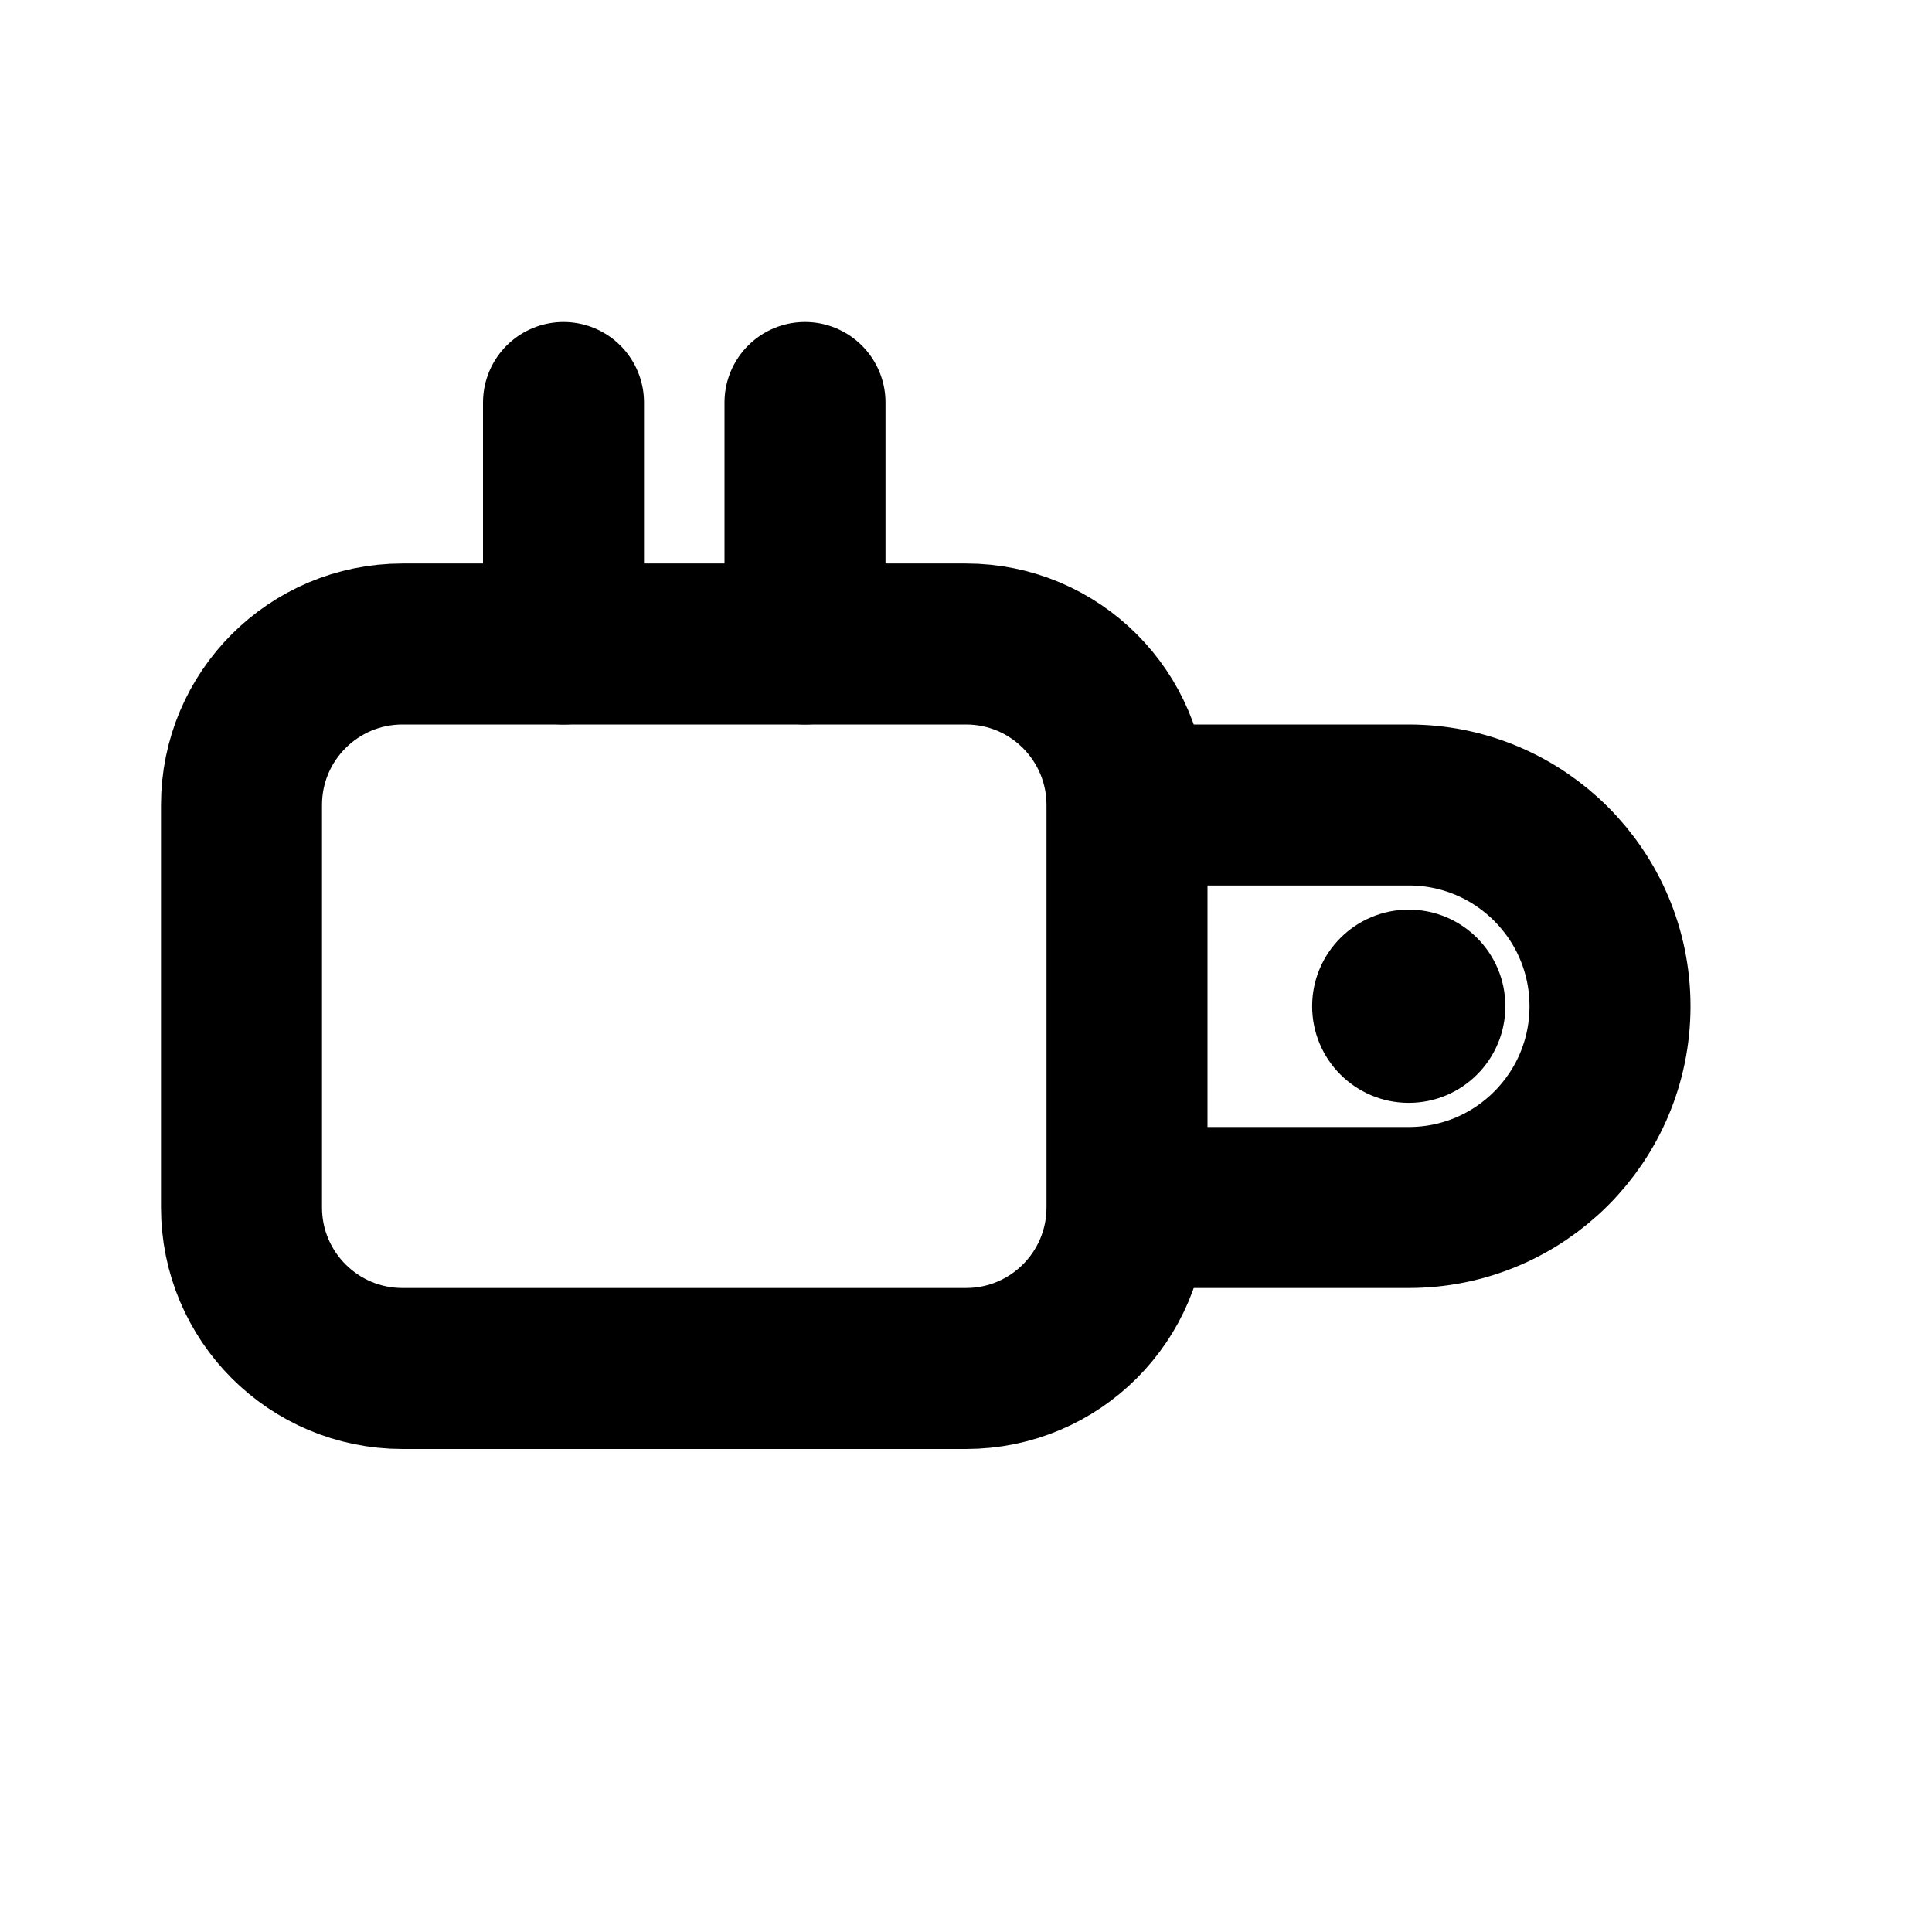
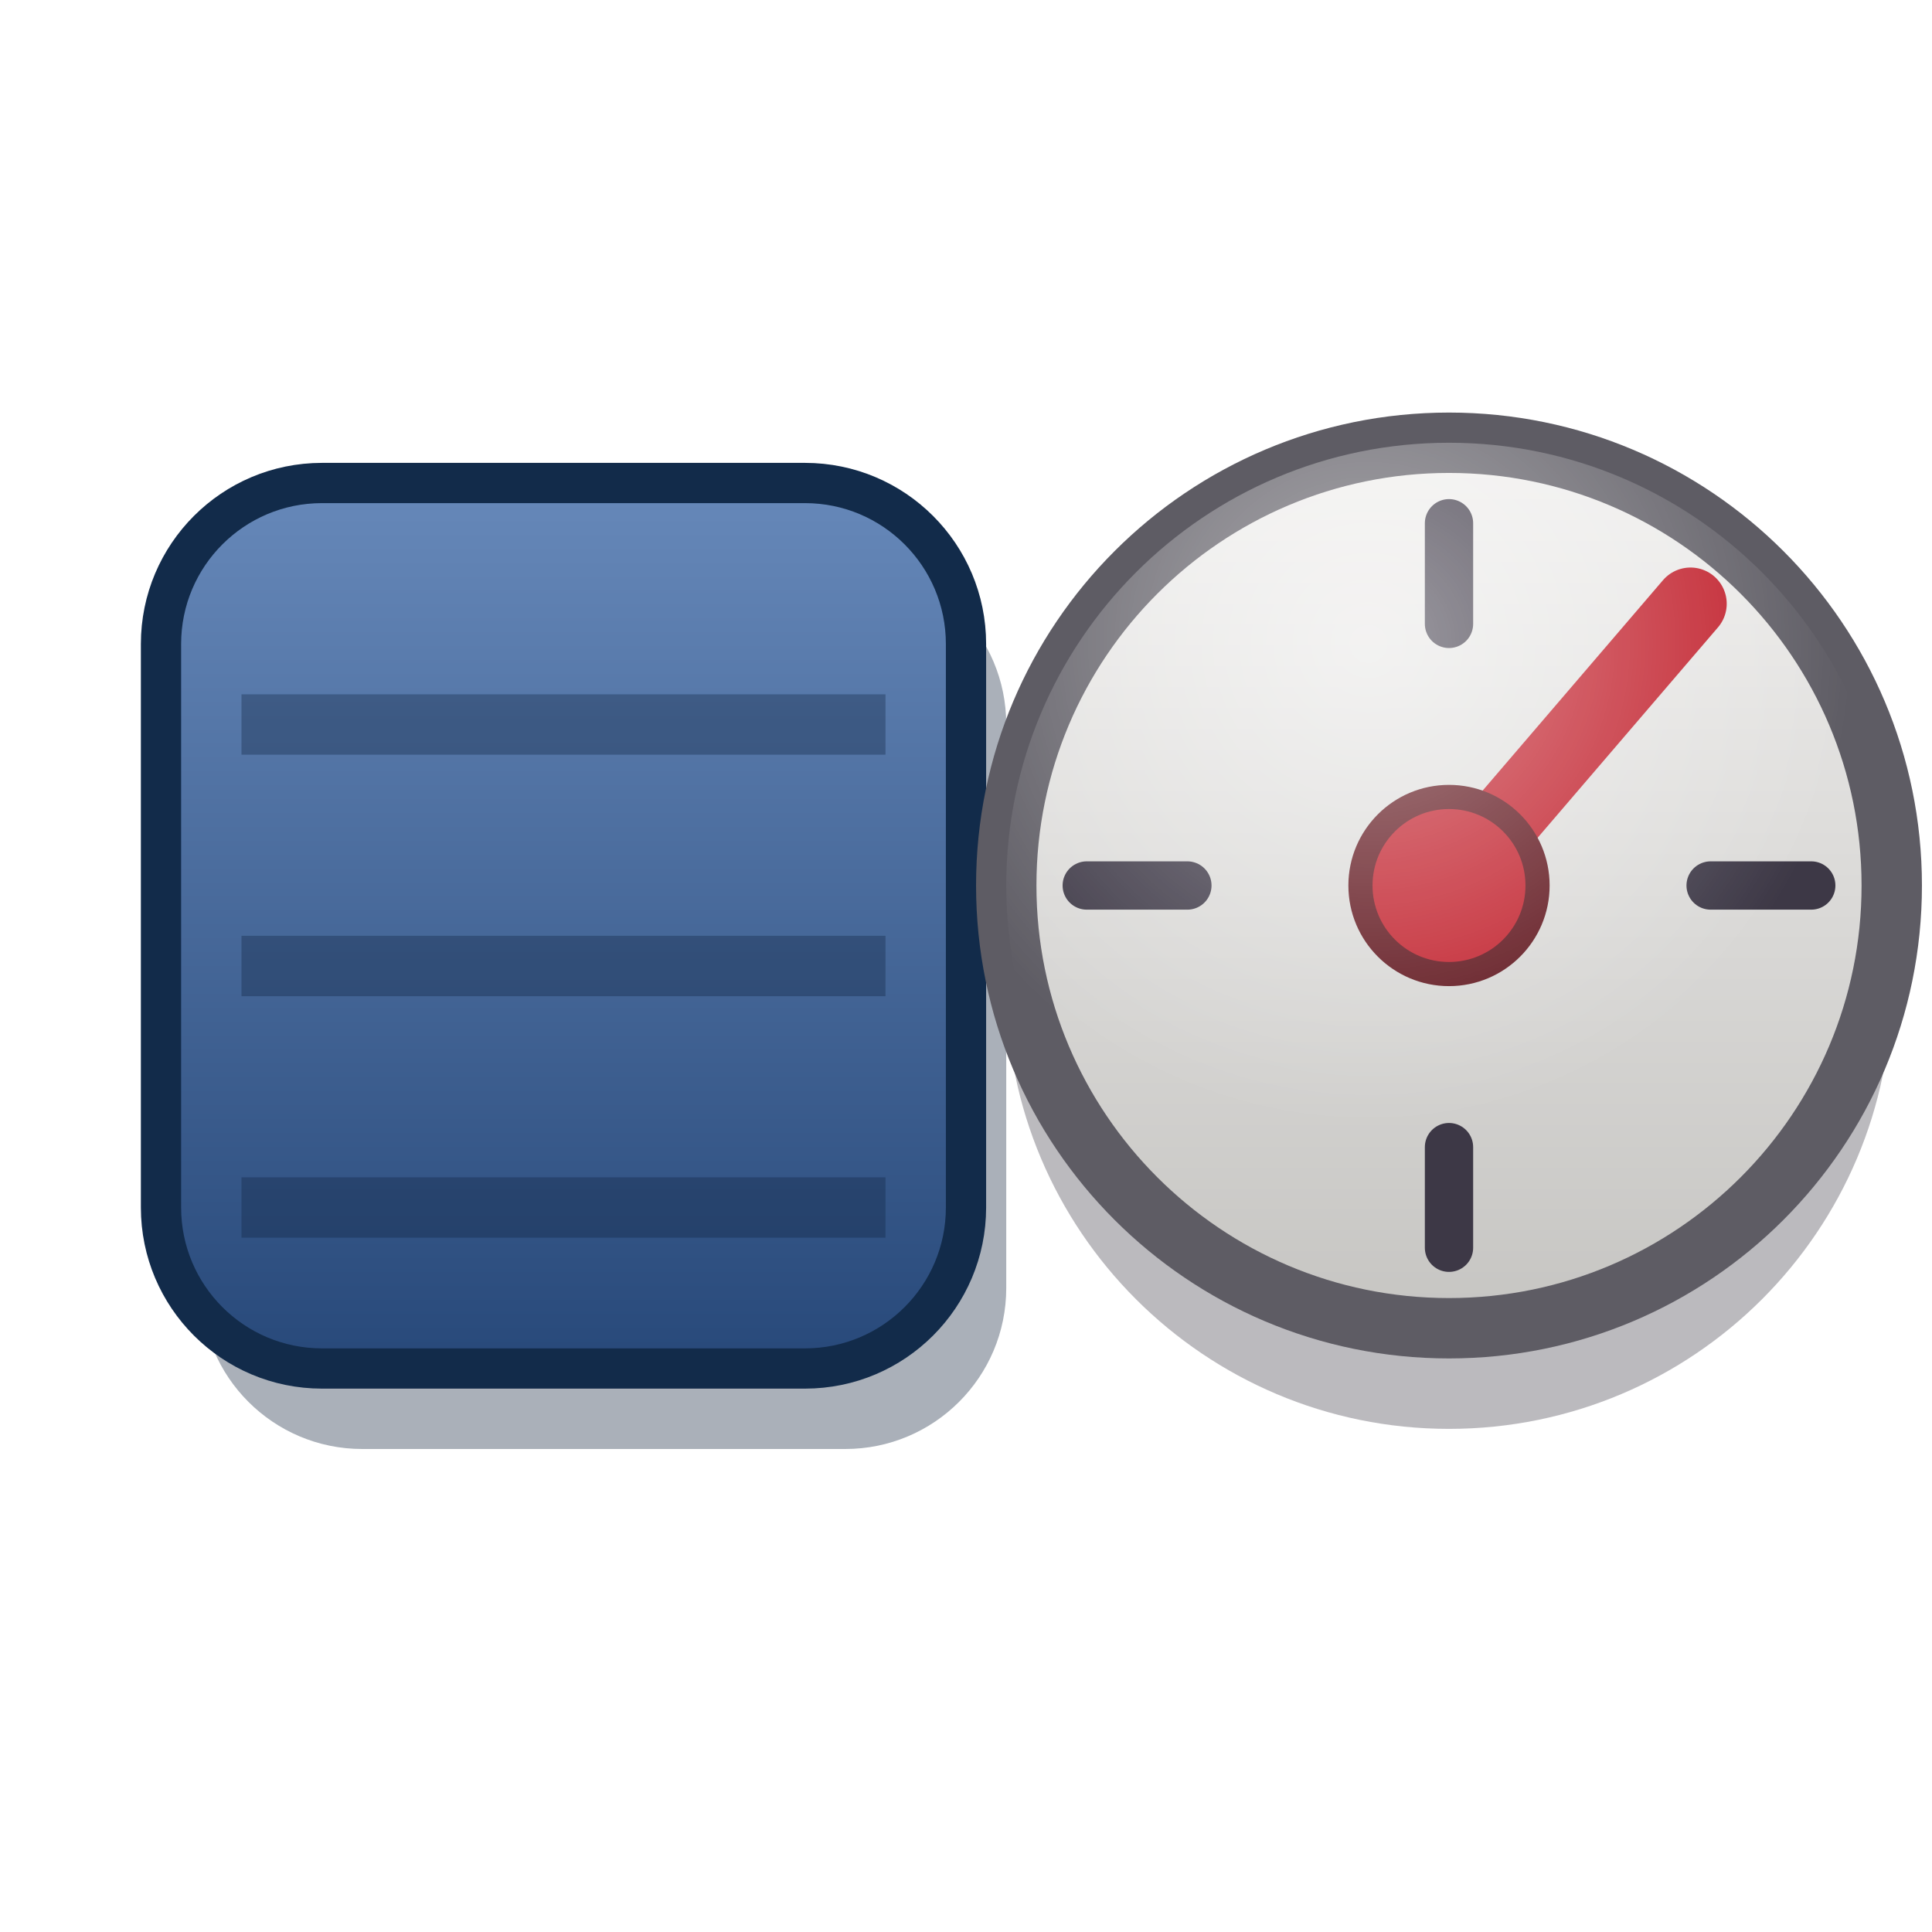
- <svg xmlns="http://www.w3.org/2000/svg" width="24" height="24" viewBox="0 0 24 24">
-   <rect x="3" y="8" width="11" height="9" rx="2" fill="none" stroke="currentColor" stroke-width="2" />
-   <path fill="none" stroke="currentColor" stroke-width="2" d="M14 10h3.5a2.5 2.5 0 0 1 0 5H14" />
-   <circle cx="17.5" cy="12.5" r="1.2" fill="currentColor" />
-   <path fill="none" stroke="currentColor" stroke-width="2" stroke-linecap="round" d="M7 5v3M10 5v3" />
+ <svg xmlns="http://www.w3.org/2000/svg" width="48" height="48" viewBox="0 0 48 48">
+   <defs>
+     <linearGradient id="cuff" x1="4" y1="10" x2="4" y2="38" gradientUnits="userSpaceOnUse">
+       <stop offset="0" stop-color="#6c8ebf" />
+       <stop offset="1" stop-color="#1c3d6e" />
+     </linearGradient>
+     <linearGradient id="gauge" x1="28" y1="8" x2="28" y2="36" gradientUnits="userSpaceOnUse">
+       <stop offset="0" stop-color="#f6f5f4" />
+       <stop offset="1" stop-color="#c0bfbc" />
+     </linearGradient>
+     <linearGradient id="metal" x1="0" y1="0" x2="0" y2="1">
+       <stop offset="0" stop-color="#deddda" />
+       <stop offset="0.5" stop-color="#9a9996" />
+       <stop offset="1" stop-color="#5e5c64" />
+     </linearGradient>
+     <radialGradient id="glass" cx="34" cy="16" r="12" gradientUnits="userSpaceOnUse">
+       <stop offset="0" stop-color="#fff" stop-opacity="0.5" />
+       <stop offset="1" stop-color="#fff" stop-opacity="0" />
+     </radialGradient>
+   </defs>
+   <rect x="5" y="14" width="20" height="22" rx="4" fill="#0b1e36" opacity="0.35" />
+   <rect x="4" y="12" width="20" height="22" rx="4" fill="url(#cuff)" stroke="#122b4a" stroke-width="1" />
+   <path d="M6 18h16M6 24h16M6 30h16" stroke="#0d2240" stroke-width="1.5" opacity="0.35" />
+   <path d="M24 22h6" stroke="url(#metal)" stroke-width="3" stroke-linecap="round" />
+   <circle cx="36" cy="23" r="11" fill="#3d3846" opacity="0.35" transform="translate(0 1.5)" />
+   <circle cx="36" cy="22" r="11" fill="url(#gauge)" stroke="#5e5c64" stroke-width="1.5" />
+   <path d="M36 13v2.5M36 28.5V31M27 22h2.5M42.5 22H45" stroke="#3d3846" stroke-width="1.2" stroke-linecap="round" />
+   <path d="M36 22 L42 15" stroke="#c01c28" stroke-width="1.8" stroke-linecap="round" />
+   <circle cx="36" cy="22" r="2.2" fill="#c01c28" stroke="#5c1018" stroke-width="0.6" />
+   <circle cx="36" cy="22" r="11" fill="url(#glass)" />
</svg>
